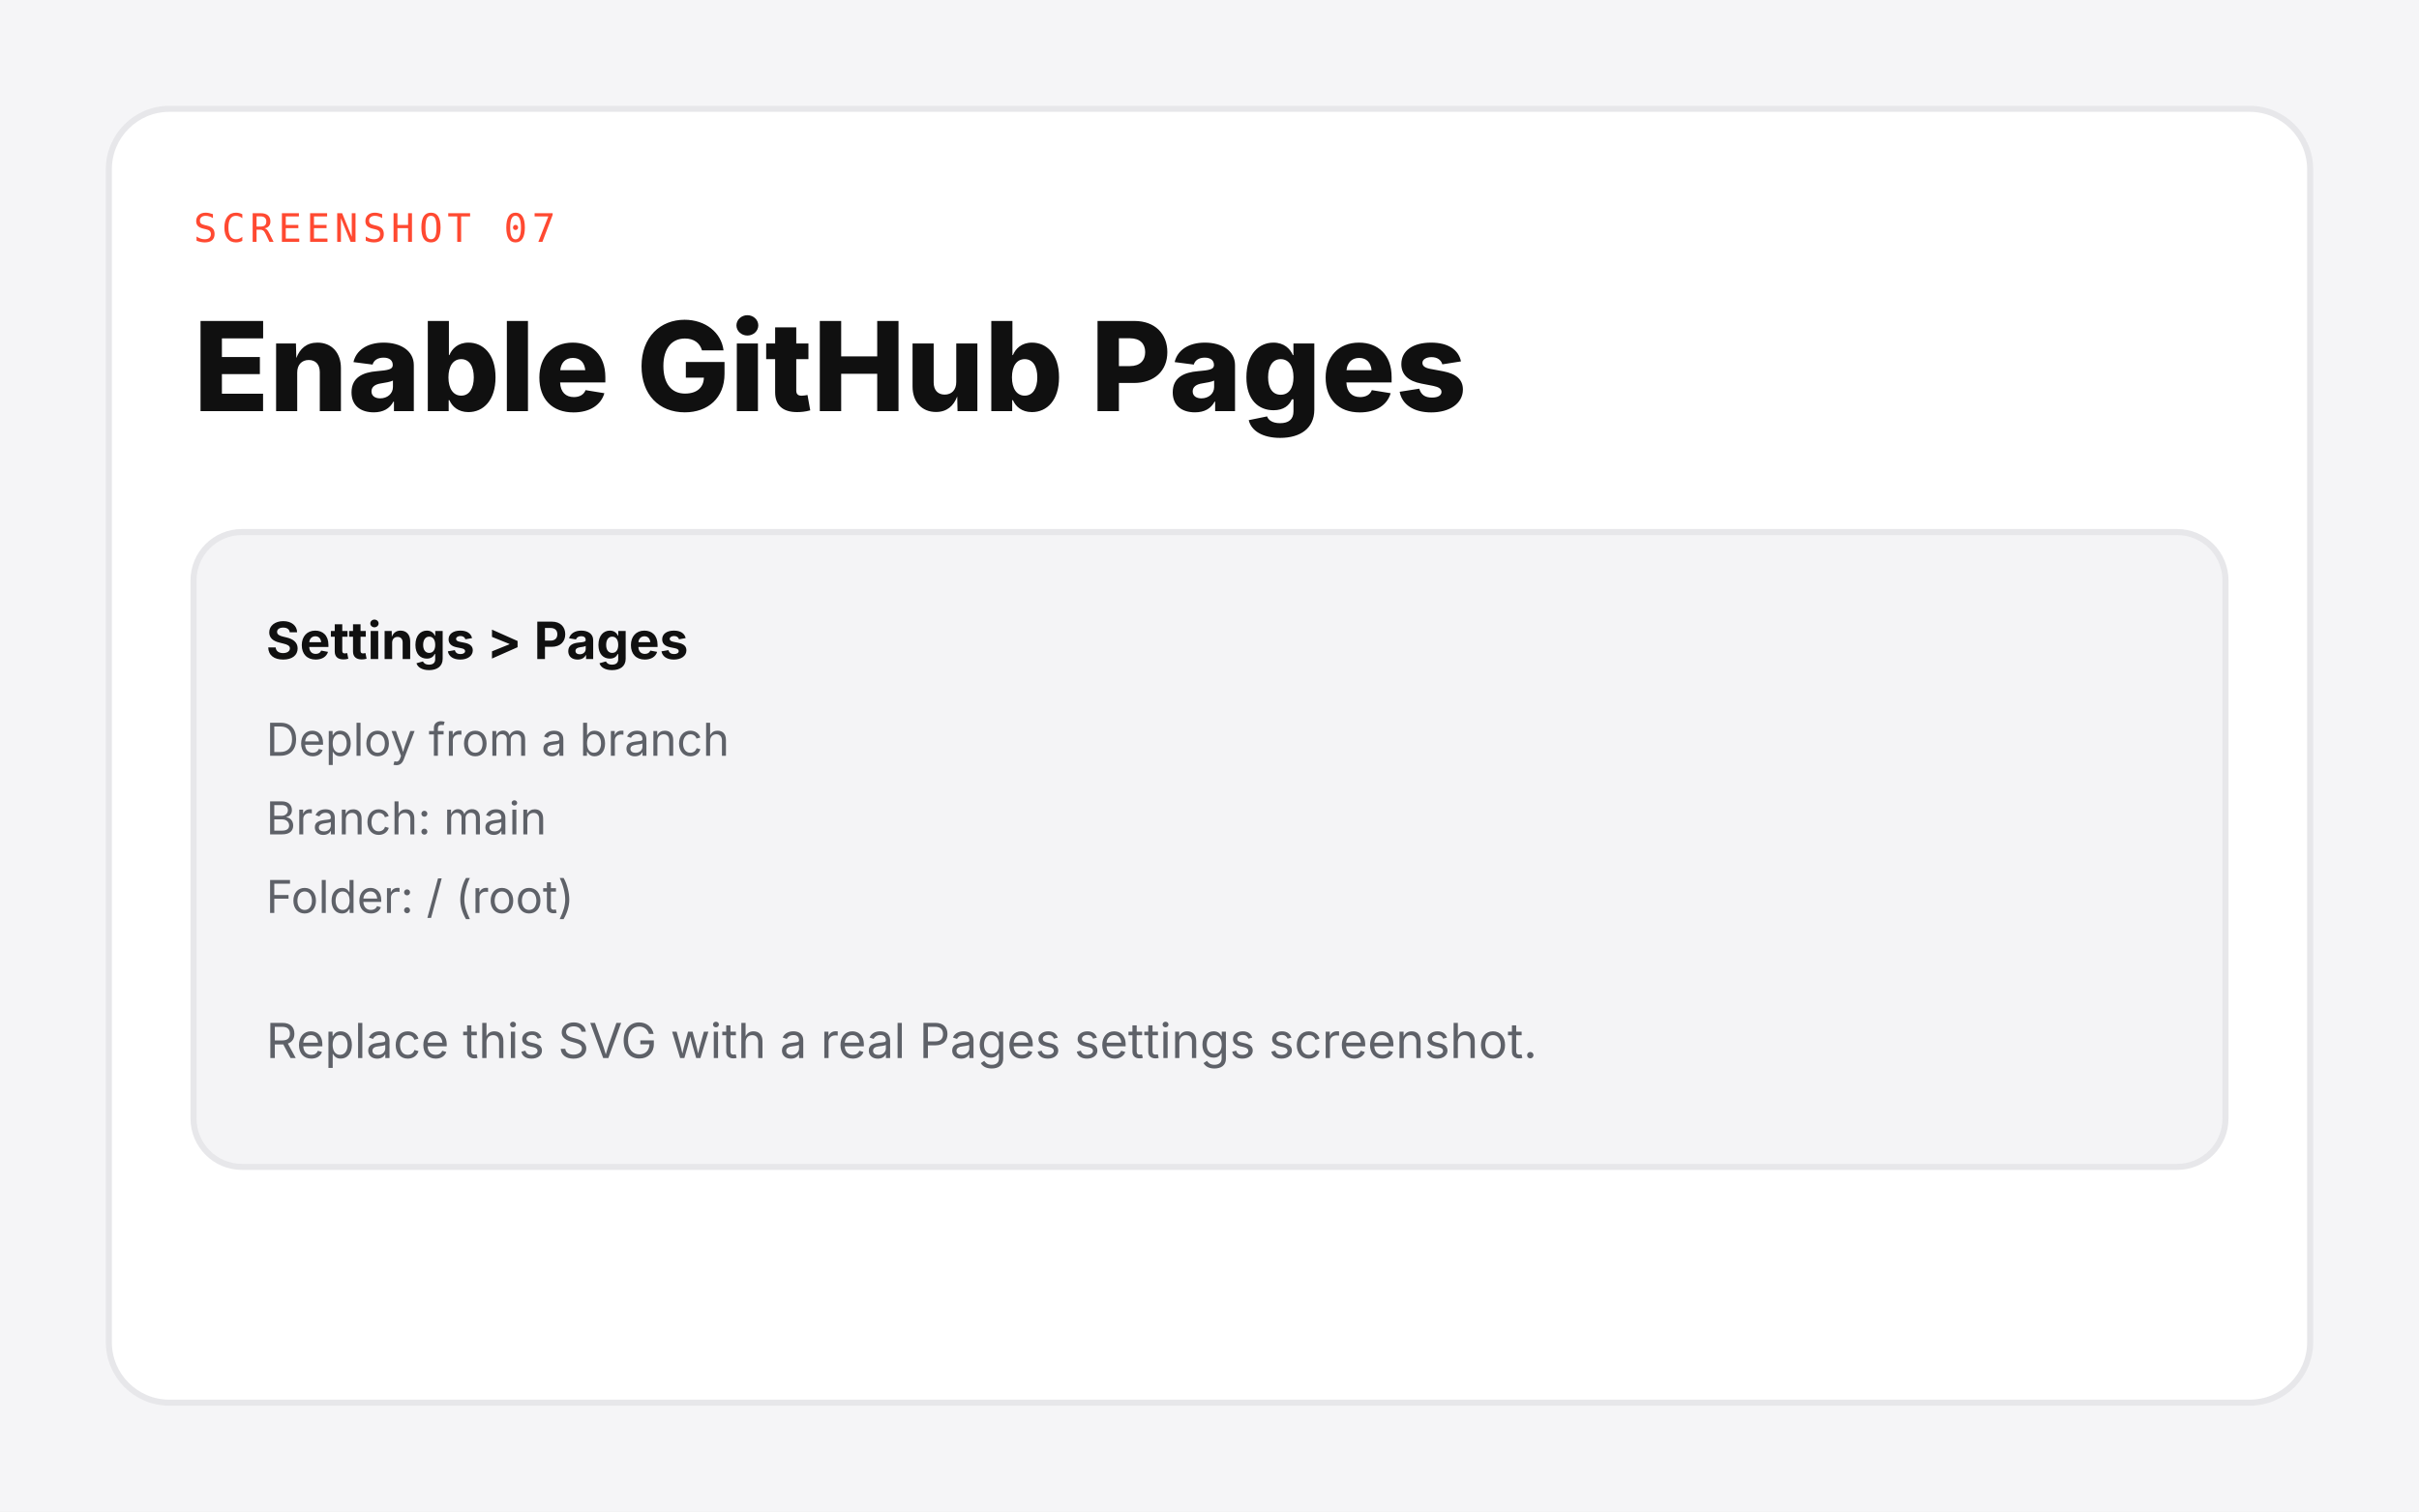
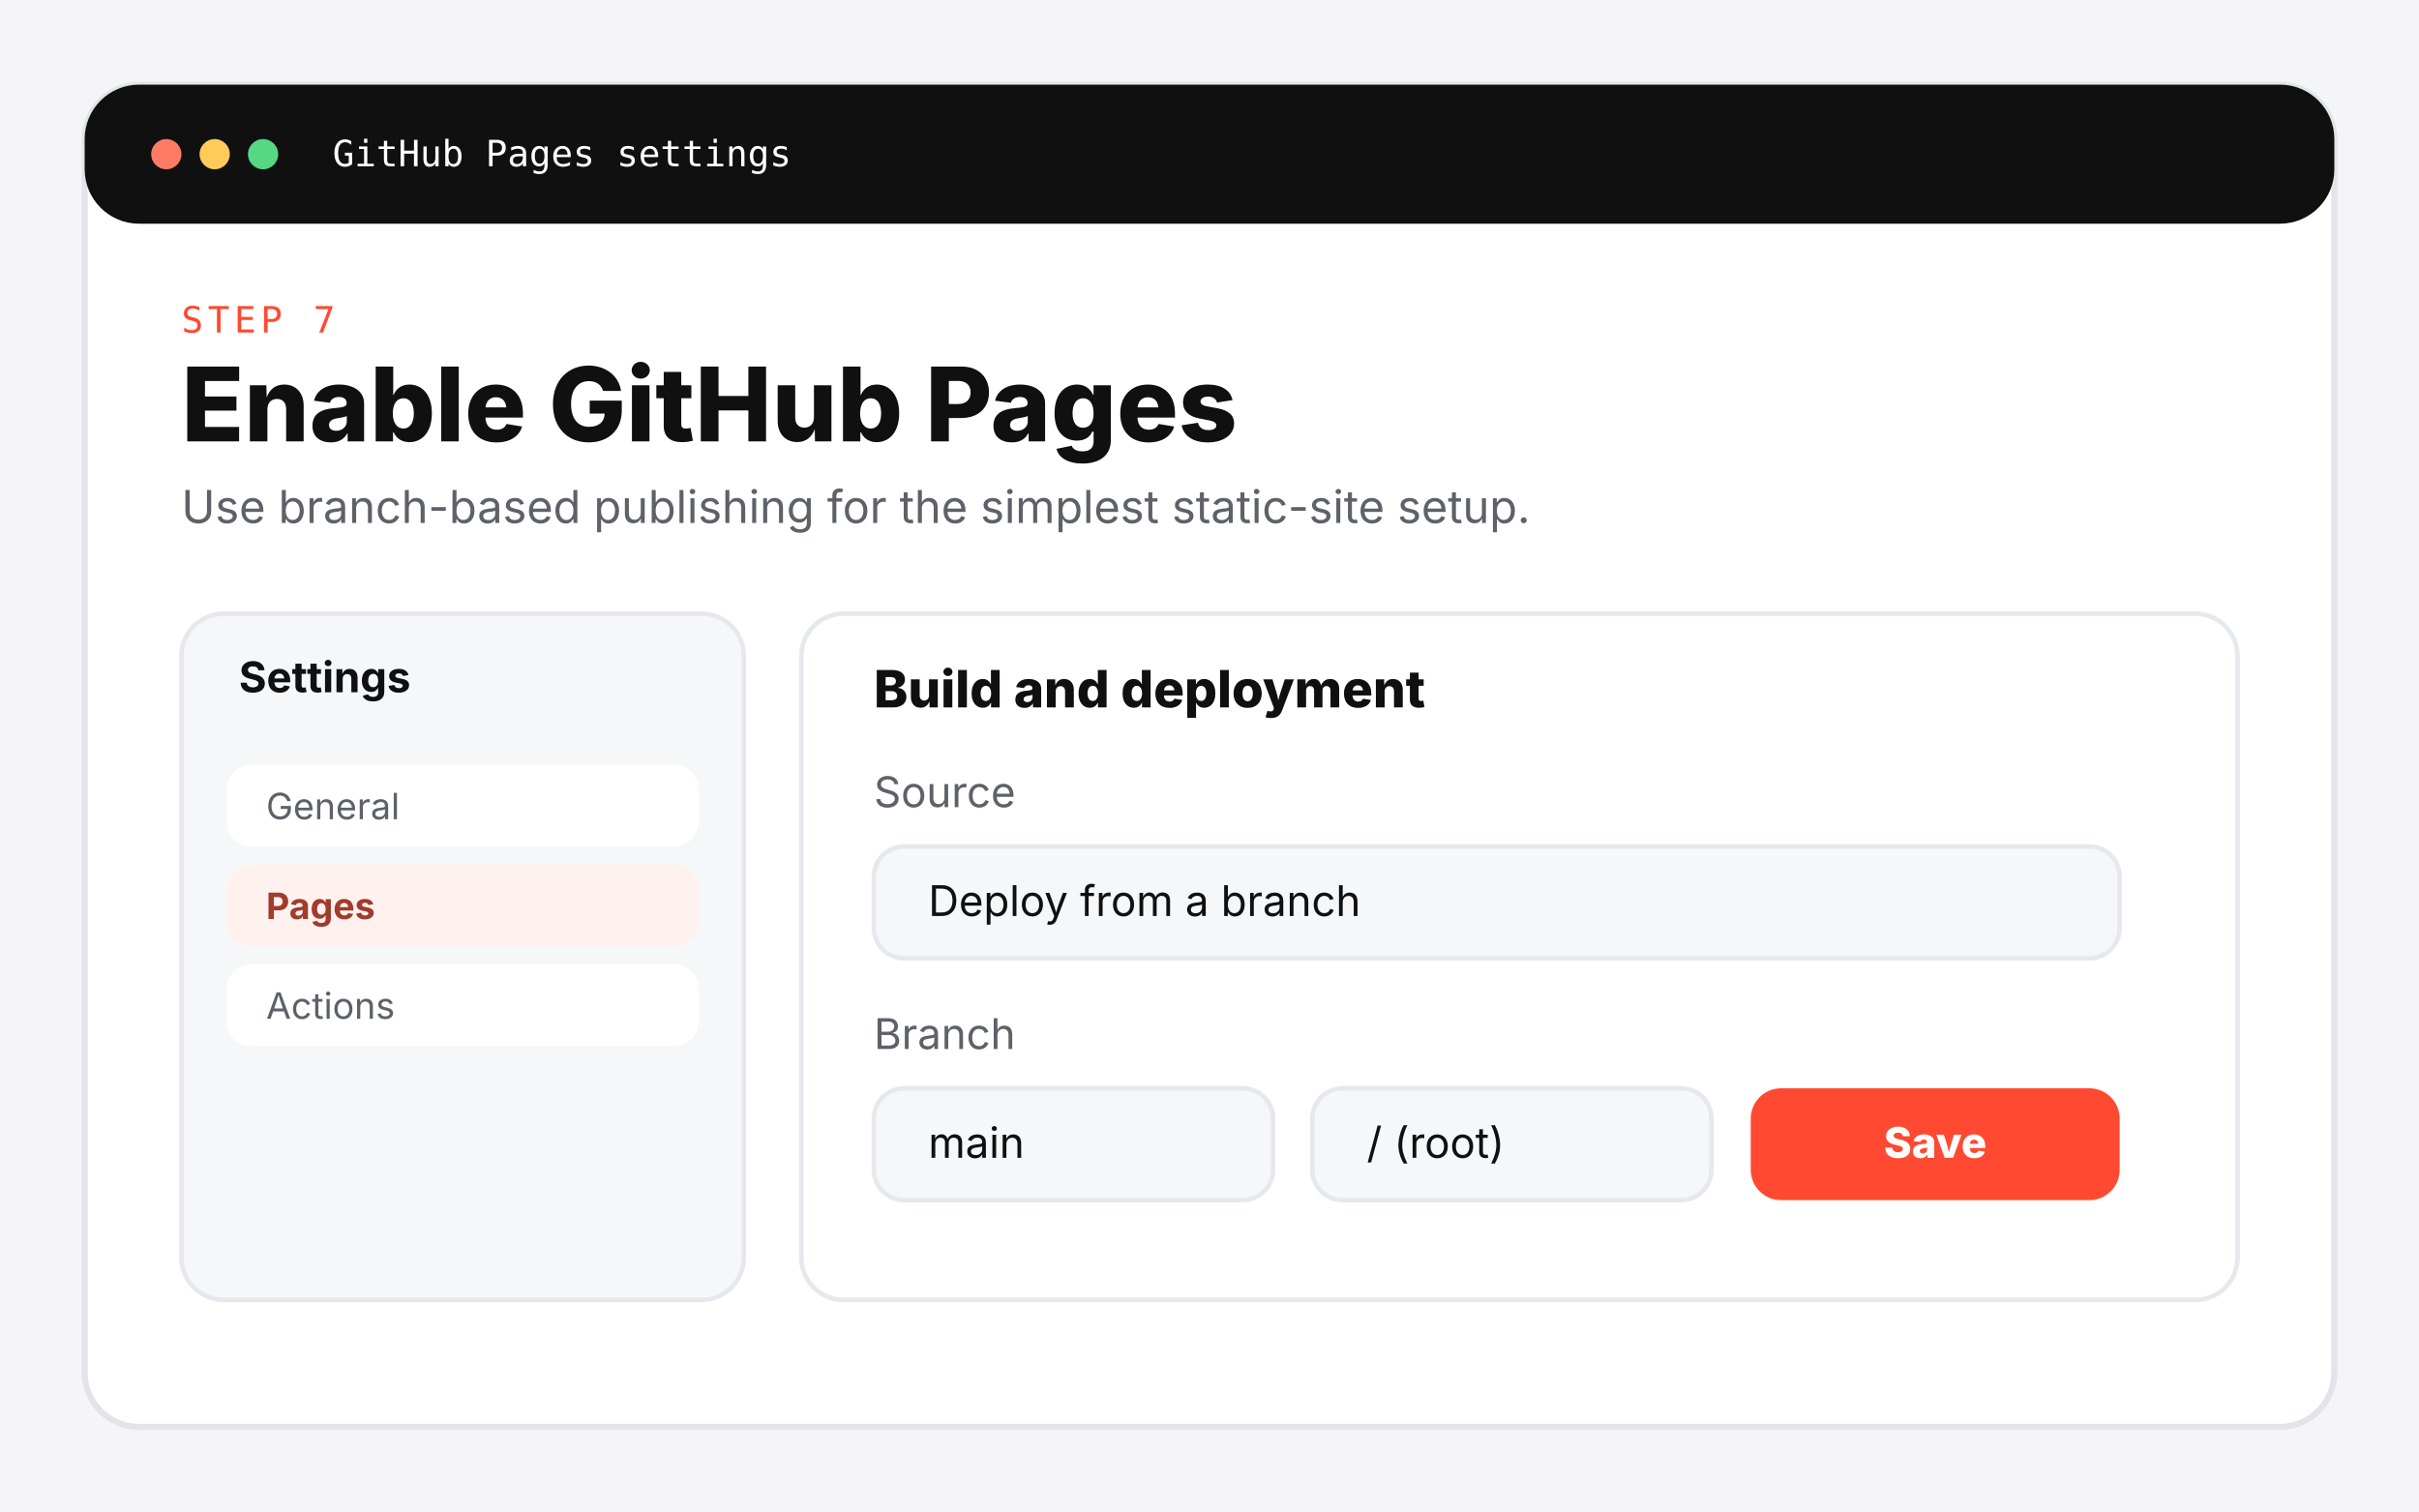
<svg xmlns="http://www.w3.org/2000/svg" width="1600" height="1000" viewBox="0 0 1600 1000" fill="none">
  <rect width="1600" height="1000" fill="#F5F5F7" />
-   <rect x="72" y="72" width="1456" height="856" rx="40" fill="#FFFFFF" stroke="#E7E7EA" stroke-width="4" />
-   <text x="128" y="160" fill="#FF4931" font-family="JetBrains Mono, monospace" font-size="26" letter-spacing="3">SCREENSHOT 07</text>
-   <text x="128" y="272" fill="#101010" font-family="Inter, Arial, sans-serif" font-size="82" font-weight="800">Enable GitHub Pages</text>
-   <rect x="128" y="352" width="1344" height="420" rx="32" fill="#F4F4F6" stroke="#E7E7EA" stroke-width="4" />
-   <text x="176" y="436" fill="#101010" font-family="Inter, Arial, sans-serif" font-size="34" font-weight="700">Settings &gt; Pages</text>
-   <text x="176" y="500" fill="#5E6168" font-family="Inter, Arial, sans-serif" font-size="30">Deploy from a branch</text>
-   <text x="176" y="552" fill="#5E6168" font-family="Inter, Arial, sans-serif" font-size="30">Branch: main</text>
-   <text x="176" y="604" fill="#5E6168" font-family="Inter, Arial, sans-serif" font-size="30">Folder: / (root)</text>
-   <text x="176" y="700" fill="#5E6168" font-family="Inter, Arial, sans-serif" font-size="32">Replace this SVG with a real Pages settings screenshot.</text>
+   <rect x="56" y="56" width="1488" height="888" rx="36" fill="#FFFFFF" stroke="#E1E4E8" stroke-width="4" />
+   <rect x="56" y="56" width="1488" height="92" rx="36" fill="#101010" />
+   <circle cx="110" cy="102" r="10" fill="#FF7B66" />
+   <circle cx="142" cy="102" r="10" fill="#FFCB5B" />
+   <circle cx="174" cy="102" r="10" fill="#55D784" />
+   <text x="220" y="110" fill="#FFFFFF" font-family="JetBrains Mono, monospace" font-size="24">GitHub Pages settings</text>
+   <text x="120" y="220" fill="#FF4931" font-family="JetBrains Mono, monospace" font-size="24" letter-spacing="3">STEP 7</text>
+   <text x="120" y="292" fill="#101010" font-family="Inter, Arial, sans-serif" font-size="68" font-weight="800">Enable GitHub Pages</text>
+   <text x="120" y="346" fill="#5E6168" font-family="Inter, Arial, sans-serif" font-size="30">Use branch-based publishing for the simplest static-site setup.</text>
+   <rect x="120" y="406" width="372" height="454" rx="28" fill="#F6F7F9" stroke="#E6E8ED" stroke-width="3" />
+   <text x="158" y="458" fill="#101010" font-family="Inter, Arial, sans-serif" font-size="28" font-weight="700">Settings</text>
+   <rect x="150" y="506" width="312" height="54" rx="16" fill="#FFFFFF" />
+   <text x="176" y="542" fill="#5E6168" font-family="Inter, Arial, sans-serif" font-size="24">General</text>
+   <rect x="150" y="572" width="312" height="54" rx="16" fill="#FFF2EE" />
+   <text x="176" y="608" fill="#A13B2D" font-family="Inter, Arial, sans-serif" font-size="24" font-weight="700">Pages</text>
+   <rect x="150" y="638" width="312" height="54" rx="16" fill="#FFFFFF" />
+   <text x="176" y="674" fill="#5E6168" font-family="Inter, Arial, sans-serif" font-size="24">Actions</text>
+   <rect x="530" y="406" width="950" height="454" rx="28" fill="#FFFFFF" stroke="#E6E8ED" stroke-width="3" />
+   <text x="578" y="468" fill="#101010" font-family="Inter, Arial, sans-serif" font-size="34" font-weight="800">Build and deployment</text>
+   <text x="578" y="534" fill="#5E6168" font-family="Inter, Arial, sans-serif" font-size="28">Source</text>
+   <rect x="578" y="560" width="824" height="74" rx="20" fill="#F6F7F9" stroke="#E6E8ED" stroke-width="3" />
+   <text x="614" y="606" fill="#101010" font-family="Inter, Arial, sans-serif" font-size="28">Deploy from a branch</text>
+   <text x="578" y="694" fill="#5E6168" font-family="Inter, Arial, sans-serif" font-size="28">Branch</text>
+   <rect x="578" y="720" width="264" height="74" rx="20" fill="#F6F7F9" stroke="#E6E8ED" stroke-width="3" />
+   <text x="614" y="766" fill="#101010" font-family="Inter, Arial, sans-serif" font-size="28">main</text>
+   <rect x="868" y="720" width="264" height="74" rx="20" fill="#F6F7F9" stroke="#E6E8ED" stroke-width="3" />
+   <text x="904" y="766" fill="#101010" font-family="Inter, Arial, sans-serif" font-size="28">/ (root)</text>
+   <rect x="1158" y="720" width="244" height="74" rx="20" fill="#FF4931" />
+   <text x="1246" y="766" fill="#FFFFFF" font-family="Inter, Arial, sans-serif" font-size="28" font-weight="800">Save</text>
</svg>
